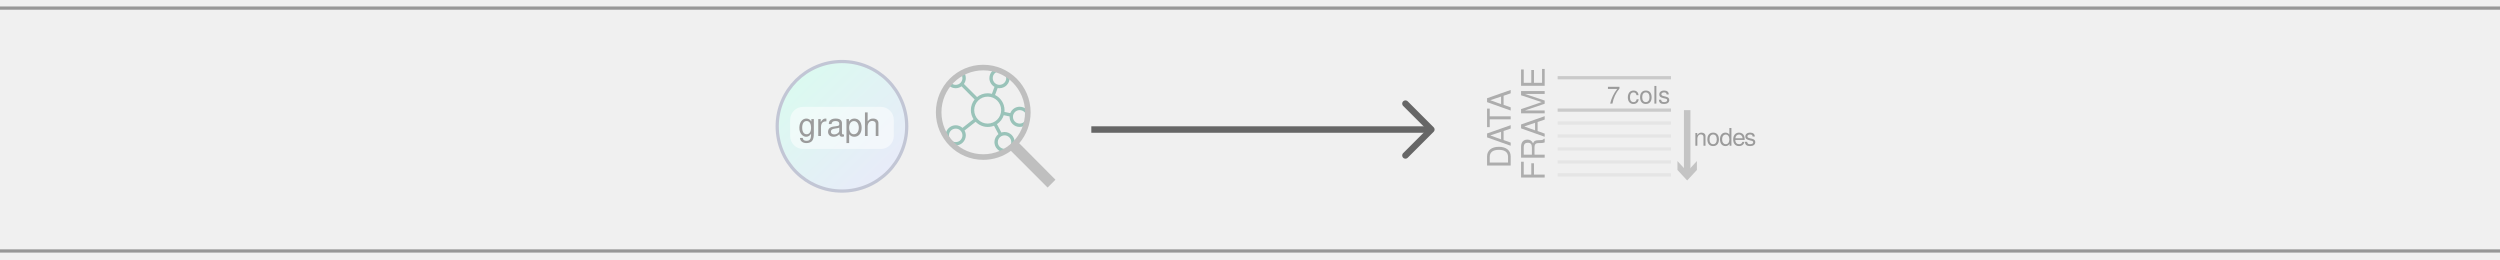
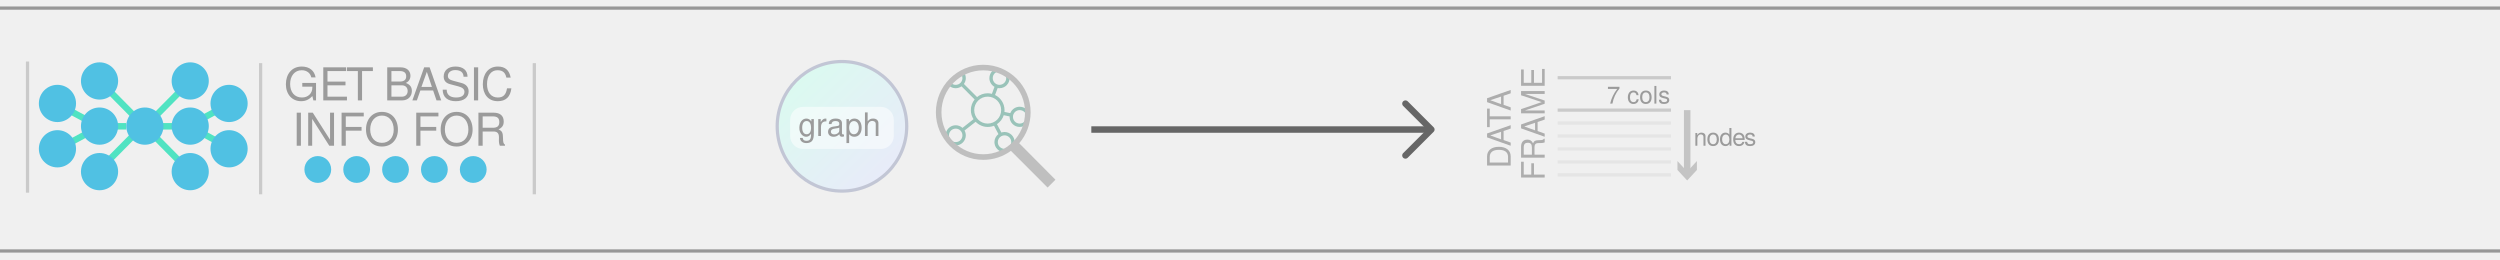
<svg xmlns="http://www.w3.org/2000/svg" xmlns:xlink="http://www.w3.org/1999/xlink" width="772px" height="80px" viewBox="0 0 772 80" version="1.1">
  <defs>
    <rect id="path-1" x="-6" y="2" width="784" height="76" />
    <mask id="mask-2" maskContentUnits="userSpaceOnUse" maskUnits="objectBoundingBox" x="0" y="0" width="784" height="76" fill="white">
      <use xlink:href="#path-1" />
    </mask>
    <linearGradient x1="14.999%" y1="13.838%" x2="87.396%" y2="88.282%" id="linearGradient-3">
      <stop stop-color="#DBFAF0" offset="0%" />
      <stop stop-color="#E8EBF9" offset="97.322%" />
      <stop stop-color="#E8EAF9" offset="100%" />
    </linearGradient>
  </defs>
  <g id="Graph-Functions---inspection" stroke="none" stroke-width="1" fill="none" fill-rule="evenodd">
    <use id="Rectangle" stroke="#979797" mask="url(#mask-2)" stroke-width="2" xlink:href="#path-1" />
+     <g id="small_icon__get_nbrs-copy-8" transform="translate(7, 18)">
+       <path d="M22.88,35.269 L37,21" id="small_icon_edge-copy-47" stroke="#50E3C2" stroke-width="2" stroke-linecap="square" />
+       <path d="M11,28 L24,21" id="small_icon_edge-copy-46" stroke="#50E3C2" stroke-width="2" stroke-linecap="square" />
+       <path d="M51,21 L64,14" id="small_icon_edge-copy-45" stroke="#50E3C2" stroke-width="2" stroke-linecap="square" />
+       <path d="M10,21 L23,14" id="small_icon_edge-copy-44" stroke="#50E3C2" stroke-width="2" stroke-linecap="square" transform="translate(16.7389, 17.69301) scale(-1, 1) translate(-16.7389, -17.69301) " />
+       <path d="M51,28 L64,21" id="small_icon_edge-copy-43" stroke="#50E3C2" stroke-width="2" stroke-linecap="square" transform="translate(57.7389, 24.69301) scale(-1, 1) translate(-57.7389, -24.69301) " />
+       <path d="M25.5,21 L30.978,21" id="small_icon_edge-copy-39" stroke="#50E3C2" stroke-width="2" stroke-linecap="square" transform="translate(28.2389, 21.19301) scale(-1, 1) translate(-28.2389, -21.19301) " />
+       <path d="M42.5,21 L47.978,21" id="small_icon_edge-copy-51" stroke="#50E3C2" stroke-width="2" stroke-linecap="square" transform="translate(45.2389, 21.19301) scale(-1, 1) translate(-45.2389, -21.19301) " />
+       <path d="M37.88,21.019 L52,6.75" id="small_icon_edge-copy-35" stroke="#50E3C2" stroke-width="2" stroke-linecap="square" />
+       <path d="M22.88,21.019 L37,6.75" id="small_icon_edge-copy-33" stroke="#50E3C2" stroke-width="2" stroke-linecap="square" transform="translate(30.2389, 13.94301) scale(-1, 1) translate(-30.2389, -13.94301) " />
+       <path d="M36.88,35.019 L51,20.75" id="small_icon_edge-copy-31" stroke="#50E3C2" stroke-width="2" stroke-linecap="square" transform="translate(44.2389, 27.94301) scale(-1, 1) translate(-44.2389, -27.94301) " />
+       <ellipse id="small_icon__node-copy-52" fill="#50C1E3" cx="10.739" cy="13.943" rx="5.739" ry="5.75" />
+       <ellipse id="small_icon__node-copy-51" fill="#50C1E3" cx="10.739" cy="27.943" rx="5.739" ry="5.75" />
+       <ellipse id="small_icon__node-copy-50" fill="#50C1E3" cx="23.739" cy="20.943" rx="5.739" ry="5.75" />
+       <ellipse id="small_icon__node-copy-49" fill="#50C1E3" cx="23.739" cy="7" rx="5.739" ry="5.75" />
+       <ellipse id="small_icon__node-copy-48" fill="#50C1E3" cx="23.739" cy="35" rx="5.739" ry="5.75" />
+       <ellipse id="small_icon__node-copy-47" fill="#50C1E3" cx="37.739" cy="20.943" rx="5.739" ry="5.75" />
+       <path d="M1.5,1.5 L1.5,41" id="Line-Copy-9" stroke="#CACACA" stroke-linecap="square" />
+       <ellipse id="small_icon__node-copy-38" fill="#50C1E3" cx="51.739" cy="20.943" rx="5.739" ry="5.75" />
+       <ellipse id="small_icon__node-copy-37" fill="#50C1E3" cx="51.739" cy="7" rx="5.739" ry="5.75" />
+       <ellipse id="small_icon__node-copy-36" fill="#50C1E3" cx="51.739" cy="35" rx="5.739" ry="5.75" />
+       <ellipse id="small_icon__node-copy-35" fill="#50C1E3" cx="63.739" cy="13.943" rx="5.739" ry="5.75" />
+       <ellipse id="small_icon__node-copy-34" fill="#50C1E3" cx="63.739" cy="27.943" rx="5.739" ry="5.75" />
+       <g id="Group-6" transform="translate(87, 30)" fill="#50C1E3">
+         <ellipse id="small_icon__node-copy-39" cx="4.135" cy="4.336" rx="4.135" ry="4.143" />
+         <ellipse id="small_icon__node-copy-40" cx="16.135" cy="4.336" rx="4.135" ry="4.143" />
+         <ellipse id="small_icon__node-copy-41" cx="28.135" cy="4.336" rx="4.135" ry="4.143" />
+         <ellipse id="small_icon__node-copy-42" cx="40.135" cy="4.336" rx="4.135" ry="4.143" />
+         <ellipse id="small_icon__node-copy-43" cx="52.135" cy="4.336" rx="4.135" ry="4.143" />
+       </g>
+       <path d="M73.478,2 L73.478,41.5" id="Line-Copy-8" stroke="#CACACA" stroke-linecap="square" />
+       <text id="GET-BASIC" font-family="HelveticaNeue, Helvetica Neue" font-size="14" font-weight="normal" fill="#9B9B9B">
+         <tspan x="80.67" y="13">GE</tspan>
+         <tspan x="99.85" y="13" letter-spacing="-0.417">T BASIC</tspan>
+       </text>
+       <text id="INFO-FOR" font-family="HelveticaNeue, Helvetica Neue" font-size="14" font-weight="normal" fill="#9B9B9B">
+         <tspan x="83.216" y="27">INFO FOR</tspan>
+       </text>
+       <path d="M158,2 L158,41.5" id="Line-Copy-31" stroke="#CACACA" stroke-linecap="square" />
+     </g>
    <g id="node_info" transform="translate(240, 19)">
      <g id="invert_selection" transform="translate(97, 11)" stroke="#666666">
        <g id="Wireframe-Line-01">
          <g>
            <polyline id="arrowhead" stroke-width="2" stroke-linecap="round" stroke-linejoin="round" points="97 2 105 10 97 18" />
            <path d="M104,10 L0,10" id="Line" stroke-width="2" />
          </g>
        </g>
      </g>
      <g id="graph-object">
        <ellipse id="graph-shape" stroke="#C2C6D5" stroke-width="1" fill="url(#linearGradient-3)" fill-rule="evenodd" cx="20" cy="20" rx="20" ry="20" />
        <rect id="graph-text-box" fill-opacity="0.528" fill="#FFFFFF" fill-rule="evenodd" x="4" y="14" width="32" height="13" rx="4" />
        <text id="graph-text" font-family="Helvetica-Light, Helvetica" font-size="10" font-weight="300" fill="#9B9B9B">
          <tspan x="6.5" y="23">graph</tspan>
        </text>
      </g>
      <g id="Group-2" transform="translate(49, 1)" fill-rule="nonzero">
        <g id="Mind-Map_bfbfbf" transform="translate(3, 1)" fill-opacity="0.435" fill="#288872">
          <path d="M3.522,2.427 C2.753,3.092 3.452,2.524 2.338,3.42 C1.61,3.977 2.589,3.114 0.507,4.82 C1.065,5.674 2.029,6.24 3.12,6.24 C3.793,6.24 4.413,6.02 4.924,5.655 L8.97,9.717 C8.236,10.614 7.8,11.755 7.8,13 C7.8,14.029 8.111,14.987 8.629,15.795 L5.216,18.492 C4.662,17.988 3.925,17.68 3.12,17.68 C1.403,17.68 0,19.083 0,20.8 C0,22.517 1.403,23.92 3.12,23.92 C4.837,23.92 6.24,22.517 6.24,20.8 C6.24,20.256 6.097,19.752 5.85,19.305 L9.279,16.608 C10.225,17.582 11.539,18.2 13,18.2 C13.691,18.2 14.346,18.072 14.95,17.826 L16.315,20.41 C15.569,20.981 15.08,21.873 15.08,22.88 C15.08,24.597 16.483,26 18.2,26 C19.917,26 21.32,24.597 21.32,22.88 C21.32,21.163 19.917,19.76 18.2,19.76 C17.86,19.76 17.532,19.821 17.225,19.922 L15.86,17.339 C16.842,16.69 17.591,15.719 17.956,14.576 L19.76,14.95 C19.758,14.992 19.76,15.037 19.76,15.08 C19.76,16.797 21.163,18.2 22.88,18.2 C24.597,18.2 26,16.797 26,15.08 C26,13.363 24.597,11.96 22.88,11.96 C21.562,11.96 20.427,12.781 19.971,13.943 L18.168,13.553 C18.186,13.373 18.2,13.185 18.2,13 C18.2,10.954 17,9.184 15.275,8.336 L16.071,6.191 C16.254,6.225 16.448,6.24 16.64,6.24 C18.357,6.24 19.76,4.837 19.76,3.12 C19.76,2.985 19.75,2.857 19.73,2.735 C18.899,1.915 18.147,0.827 16.883,0.088 C16.799,0.081 16.725,0 16.64,0 C14.923,0 13.52,1.403 13.52,3.12 C13.52,4.272 14.162,5.277 15.096,5.817 L14.3,7.979 C13.882,7.87 13.451,7.8 13,7.8 C11.754,7.8 10.614,8.236 9.717,8.97 L5.655,4.924 C6.02,4.413 6.24,3.793 6.24,3.12 C6.24,2.201 5.838,1.371 5.2,0.799 C4.126,1.699 4.256,1.906 3.522,2.427 Z M3.625,1.855 C4.004,1.855 2.447,2.769 4.157,1.314 C4.782,1.671 5.2,2.344 5.2,3.12 C5.2,4.275 4.275,5.2 3.12,5.2 C2.22,5.2 1.46,4.638 1.168,3.844 C2.481,2.779 1.545,3.916 1.545,3.661 C2.283,3.176 2.638,2.839 3.625,1.855 Z M16.64,1.04 C17.795,1.04 18.72,1.965 18.72,3.12 C18.72,4.275 17.795,5.2 16.64,5.2 C15.485,5.2 14.56,4.275 14.56,3.12 C14.56,1.965 15.485,1.04 16.64,1.04 Z M13,8.84 C15.305,8.84 17.16,10.698 17.16,13 C17.16,15.305 15.305,17.16 13,17.16 C10.696,17.16 8.84,15.305 8.84,13 C8.84,11.882 9.279,10.87 9.994,10.124 C10.037,10.092 10.076,10.053 10.107,10.01 C10.855,9.286 11.873,8.84 13,8.84 Z M22.88,13 C24.035,13 24.96,13.925 24.96,15.08 C24.96,16.235 24.035,17.16 22.88,17.16 C21.725,17.16 20.8,16.235 20.8,15.08 C20.8,13.925 21.725,13 22.88,13 Z M3.12,18.72 C4.275,18.72 5.2,19.645 5.2,20.8 C5.2,21.955 4.275,22.88 3.12,22.88 C1.965,22.88 1.04,21.955 1.04,20.8 C1.04,19.645 1.965,18.72 3.12,18.72 Z M18.2,20.8 C19.355,20.8 20.28,21.725 20.28,22.88 C20.28,24.035 19.355,24.96 18.2,24.96 C17.045,24.96 16.12,24.035 16.12,22.88 C16.12,22.091 16.551,21.413 17.192,21.06 C17.209,21.055 17.225,21.05 17.241,21.044 C17.248,21.04 17.251,21.031 17.258,21.027 C17.269,21.022 17.279,21.017 17.29,21.011 C17.565,20.878 17.873,20.8 18.2,20.8 Z" id="Shape" />
        </g>
        <g id="Search_bfbfbf" fill="#BFBFBF">
          <path d="M14.628,0 C6.559,0 0,6.584 0,14.682 C0,22.78 6.559,29.364 14.628,29.364 C17.82,29.364 20.772,28.331 23.179,26.584 L34.499,37.919 L36.919,35.49 L25.733,24.236 C27.931,21.667 29.256,18.327 29.256,14.682 C29.256,6.584 22.696,0 14.628,0 Z M14.628,1.727 C21.766,1.727 27.535,7.517 27.535,14.682 C27.535,21.847 21.766,27.636 14.628,27.636 C7.489,27.636 1.721,21.847 1.721,14.682 C1.721,7.517 7.489,1.727 14.628,1.727 Z" id="Shape" />
        </g>
      </g>
      <g id="Group-3" transform="translate(216, 0)">
        <text id="ID" font-family="HelveticaNeue-Light, Helvetica Neue" font-size="7.5" font-weight="300" fill="#9B9B9B">
          <tspan x="40.188" y="13">7 cols</tspan>
        </text>
        <text id="ID-Copy-6" font-family="HelveticaNeue-Light, Helvetica Neue" font-size="7.5" font-weight="300" letter-spacing="-0.2" fill="#9B9B9B">
          <tspan x="67" y="26">node</tspan>
          <tspan x="82.595" y="26">s</tspan>
        </text>
        <text id="DATA" transform="translate(6.5, 20.5) rotate(-90) translate(-6.5, -20.5) " font-family="HelveticaNeue-Light, Helvetica Neue" font-size="10" font-weight="300" fill="#ADADAD">
          <tspan x="-6.005" y="24.5">DATA</tspan>
        </text>
        <text id="FRAME" transform="translate(17, 20.5) rotate(-90) translate(-17, -20.5) " font-family="HelveticaNeue-Light, Helvetica Neue" font-size="10" font-weight="300" fill="#ADADAD">
          <tspan x="0.76" y="24.5">FRAME</tspan>
        </text>
        <path d="M59.5,5 L25.5,5" id="Line" stroke="#CACACA" stroke-linecap="square" />
        <path d="M59.5,15 L25.5,15" id="Line-Copy-3" stroke="#CACACA" stroke-linecap="square" />
        <path d="M59.5,19 L25.5,19" id="Line-Copy-5" stroke="#E5E5E5" stroke-linecap="square" />
        <path d="M59.5,23 L25.5,23" id="Line-Copy-6" stroke="#E5E5E5" stroke-linecap="square" />
        <path d="M59.5,27 L25.5,27" id="Line-Copy-7" stroke="#E5E5E5" stroke-linecap="square" />
        <path d="M59.5,31 L25.5,31" id="Line-Copy-10" stroke="#E5E5E5" stroke-linecap="square" />
        <path d="M59.5,35 L25.5,35" id="Line-Copy-11" stroke="#E5E5E5" stroke-linecap="square" />
        <g id="Arrow-10" transform="translate(65, 25.75) rotate(-270) translate(-65, -25.75) translate(54.25, 22.75)">
          <g>
            <path d="M0,3 L20,3" id="Stroke-10" stroke="#C4C4C4" stroke-width="2" />
            <polygon id="Arrow-head-10" fill="#C4C4C4" points="18.977 3 15.731 0 18.486 0 21.731 3 18.486 6 15.731 6" />
          </g>
        </g>
      </g>
    </g>
  </g>
</svg>
